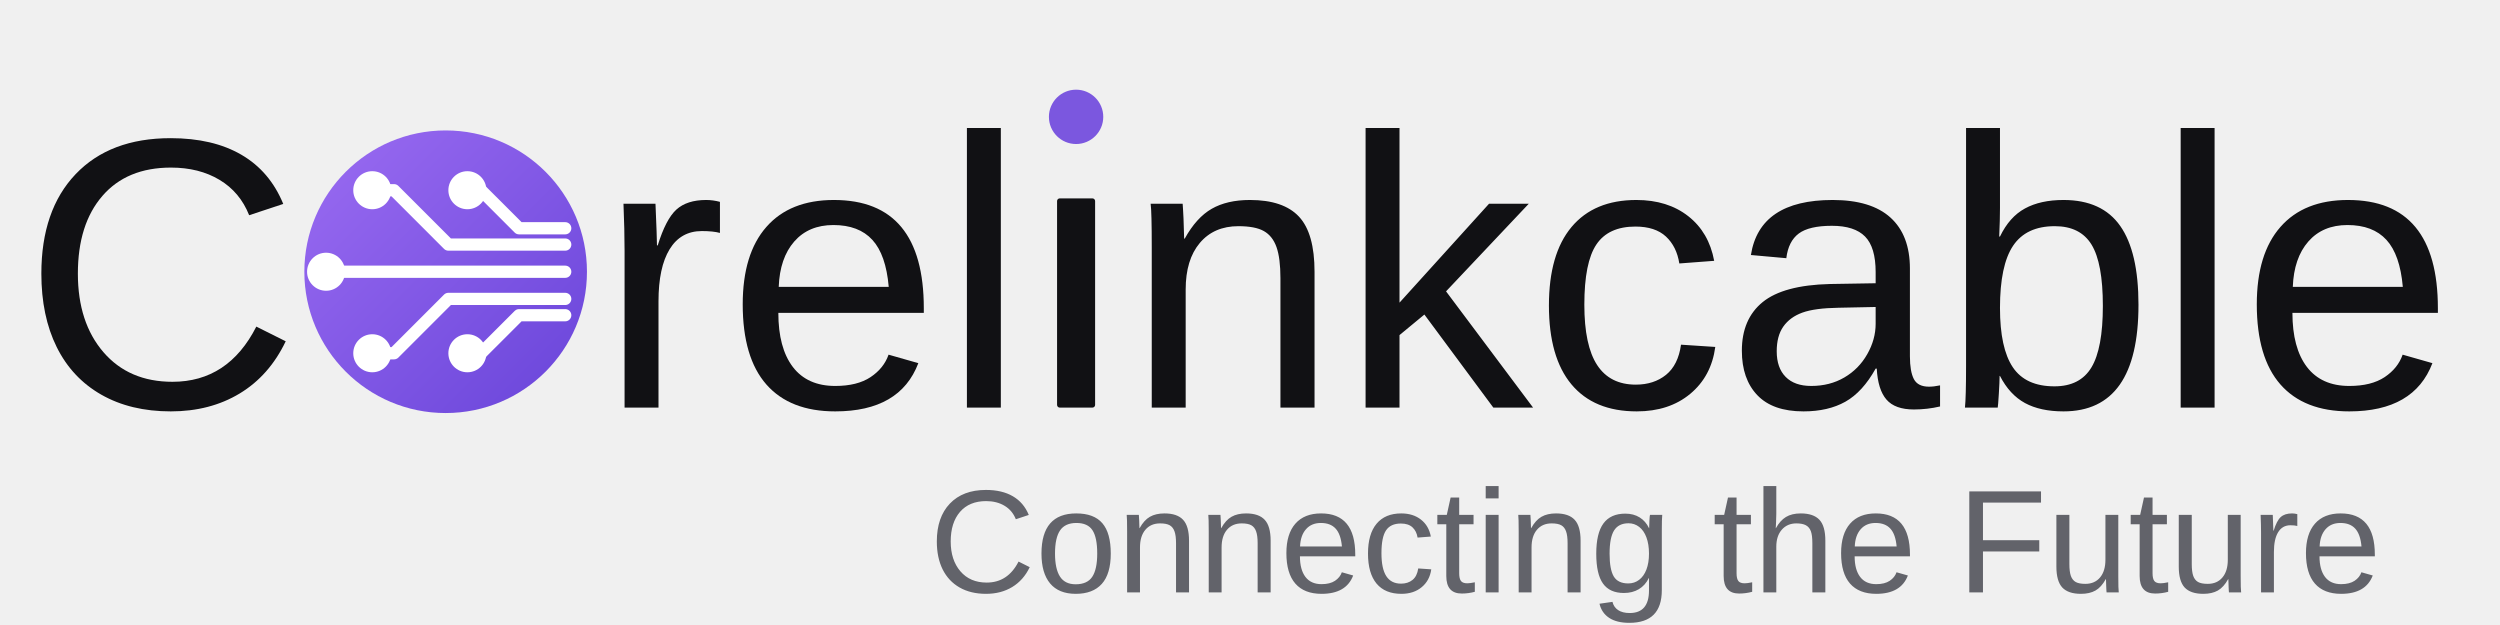
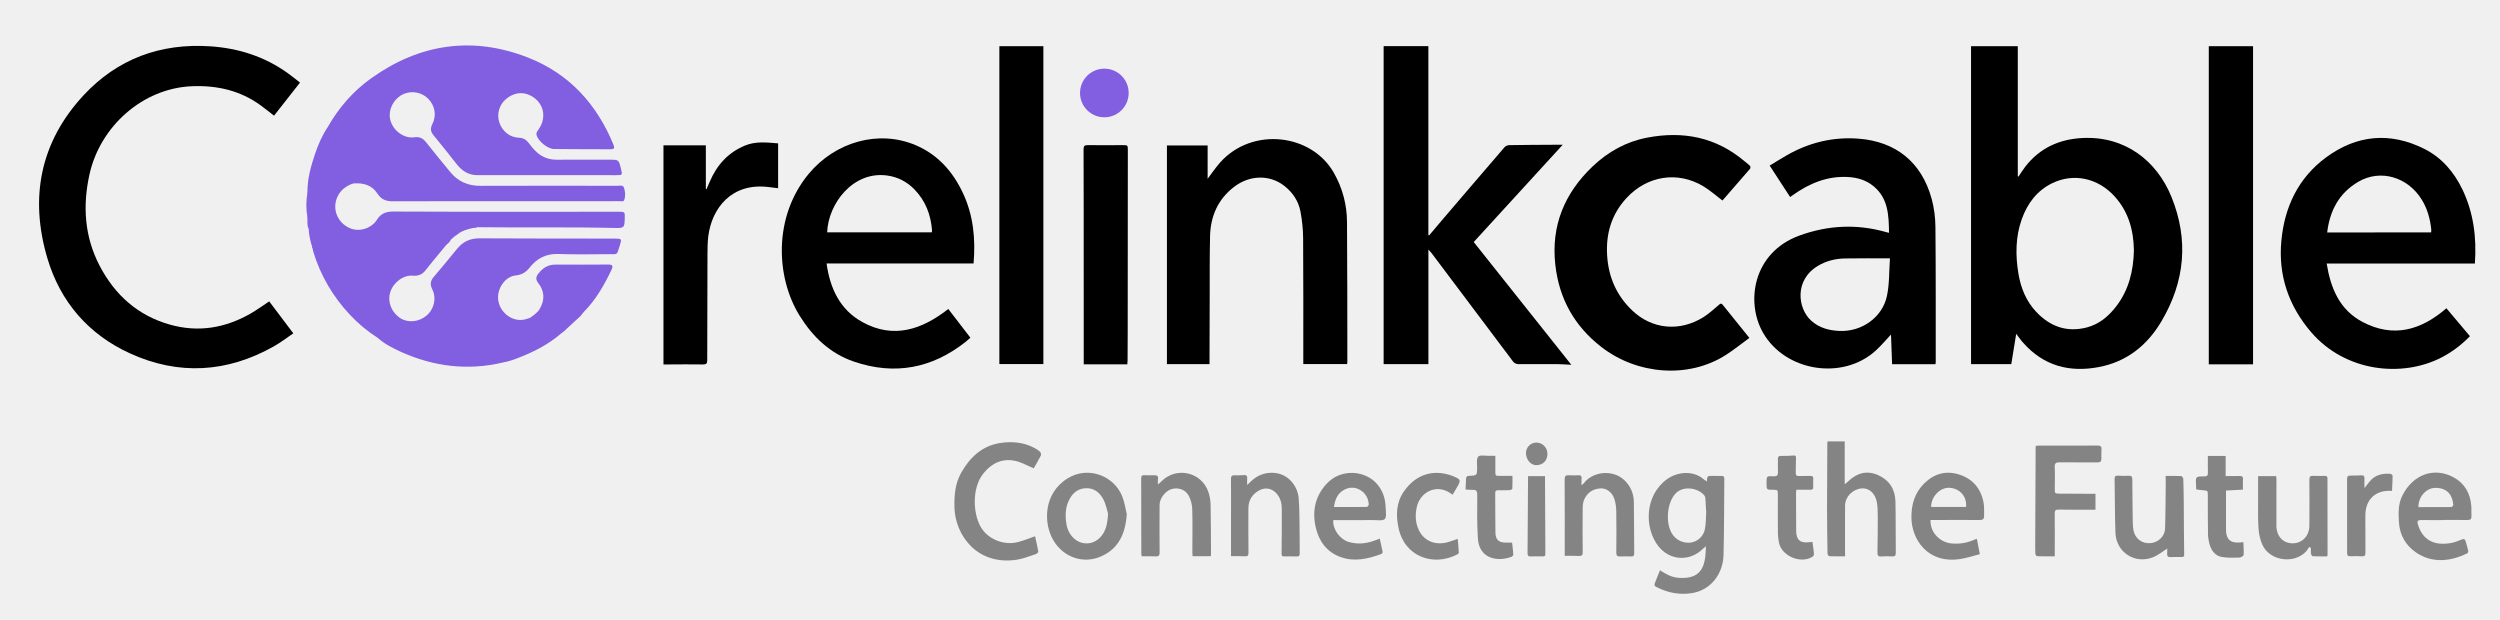
- <svg xmlns="http://www.w3.org/2000/svg" viewBox="0 0 920 230" role="img" aria-labelledby="title description">
-   <defs>
-     <linearGradient id="corelink-purple" x1="0" y1="0" x2="1" y2="1">
-       <stop offset="0" stop-color="#9b6cf2" />
-       <stop offset="1" stop-color="#6844d9" />
-     </linearGradient>
-   </defs>
-   <g fill="#111114" font-family="Arial, Helvetica, sans-serif" font-size="142" font-weight="400">
-     <text x="8" y="150">C</text>
-     <text x="220" y="150">rel</text>
-     <rect x="389" y="73" width="14" height="77" rx="1" />
-     <circle cx="396" cy="43" r="10" fill="#7b57df" />
-     <text x="414" y="150">nkcable</text>
+ <svg xmlns="http://www.w3.org/2000/svg" version="1.1" id="图层_1" x="0px" y="0px" viewBox="0 0 595.28 147.6" style="enable-background:new 0 0 595.28 147.6;" xml:space="preserve">
+   <style type="text/css">
+ 	.st0{fill:#848484;}
+ 	.st1{fill:#825EE0;}
+ </style>
+   <path d="M480.08,79.48c-0.4,2.46-0.78,4.83-1.17,7.23c-3.23,0-6.39,0-9.58,0c0-25.24,0-50.45,0-75.71c3.74,0,7.38,0,11.13,0  c0,10.35,0,20.68,0,31c0.06,0.01,0.11,0.02,0.17,0.04c0.53-0.78,1.03-1.6,1.61-2.35c3.45-4.46,8.12-6.56,13.65-6.83  c10.17-0.49,17.69,5.48,21.16,14.02c4.15,10.22,3.22,20.17-2.4,29.65c-3.4,5.74-8.25,9.6-14.89,10.87  c-6.99,1.34-13.12-0.28-17.98-5.74C481.18,81.01,480.69,80.27,480.08,79.48z M508.11,59.61c-0.08-4.77-1.26-9.15-4.59-12.84  c-3.91-4.33-9.69-5.64-14.82-3.17c-3.68,1.78-5.95,4.84-7.29,8.58c-1.51,4.22-1.52,8.59-0.8,12.97c0.57,3.43,1.84,6.57,4.26,9.13  c3.28,3.47,7.25,4.91,11.98,3.7c2.95-0.76,5.17-2.62,6.99-4.96C506.89,69.08,508,64.52,508.11,59.61z" />
+   <path d="M71.44,19.66c-2.12,2.7-4.13,5.26-6.19,7.88c-1.05-0.81-2.09-1.66-3.18-2.45c-4.87-3.55-10.39-4.79-16.32-4.56  c-11.77,0.46-21.91,9.56-24.44,20.98c-1.67,7.53-1.19,14.88,2.43,21.8c3.64,6.96,9.12,11.86,16.77,14  c6.72,1.89,13.11,0.8,19.13-2.63c1.52-0.87,2.94-1.92,4.46-2.92c1.85,2.45,3.74,4.95,5.74,7.61c-1.53,1.03-2.98,2.17-4.58,3.07  c-11.16,6.32-22.74,7-34.36,1.68c-9.85-4.51-16.55-12.27-19.62-22.63c-4.27-14.39-1.73-27.65,8.61-38.79  c8.06-8.68,18.31-12.47,30.2-11.67c6.76,0.46,12.97,2.45,18.49,6.43C69.55,18.17,70.48,18.93,71.44,19.66z" />
+   <path d="M340.31,56.03c0.98-1.16,1.96-2.33,2.95-3.49c4.99-5.83,9.97-11.67,14.98-17.48c0.24-0.28,0.73-0.5,1.11-0.5  c3.44-0.06,6.88-0.07,10.32-0.09c0.79,0,1.57,0,2.43,0c-7.07,7.73-14.12,15.42-21.19,23.16c7.69,9.68,15.38,19.35,23.24,29.23  c-1.39-0.07-2.49-0.16-3.59-0.16c-3.03-0.01-6.06,0.03-9.09,0c-0.39,0-0.91-0.25-1.15-0.56c-5.83-7.72-11.63-15.46-17.43-23.19  c-0.69-0.92-1.37-1.84-2.07-2.75c-0.17-0.22-0.37-0.41-0.7-0.77c0,9.23,0,18.23,0,27.28c-3.57,0-7.08,0-10.66,0  c0-25.27,0-50.46,0-75.72c3.54,0,7.05,0,10.65,0c0,15.03,0,30.01,0,44.99C340.18,56,340.25,56.02,340.31,56.03z" />
+   <path d="M450.27,79.66c-1.21,1.28-2.32,2.61-3.59,3.78c-7.87,7.21-21.52,5.05-26.85-4.16c-4.25-7.35-2.41-19.14,8.58-23.17  c6.85-2.51,13.81-2.84,20.85-0.8c0.14,0.04,0.28,0.06,0.54,0.12c-0.06-4.16-0.17-8.21-3.72-11.12c-1.69-1.39-3.7-2-5.85-2.15  c-5-0.33-9.32,1.45-13.31,4.28c-0.19,0.14-0.38,0.28-0.57,0.41c-0.02,0.02-0.06,0.01-0.12,0.03c-1.59-2.44-3.19-4.89-4.85-7.45  c1.29-0.78,2.64-1.63,4.03-2.43c5.32-3.06,11.06-4.45,17.16-3.98c8.73,0.67,14.97,5.48,17.39,14.36c0.59,2.16,0.87,4.46,0.89,6.7  c0.1,10.7,0.06,21.4,0.07,32.11c0,0.17-0.03,0.34-0.06,0.53c-3.44,0-6.83,0-10.33,0C450.46,84.34,450.37,82.01,450.27,79.66z   M450.02,61.52c-3.77,0-7.23-0.05-10.69,0.02c-2.28,0.04-4.47,0.57-6.47,1.77c-5.66,3.39-4.81,10.14-1.6,13.04  c1.91,1.72,4.21,2.34,6.72,2.45c5.28,0.24,10.22-3.18,11.32-8.32C449.91,67.63,449.8,64.64,450.02,61.52z" />
+   <path d="M589.3,62.75c-11.76,0-23.45,0-35.29,0c0.95,5.9,3.07,11.03,8.54,13.91c7.33,3.86,13.9,1.99,19.97-3.26  c1.83,2.18,3.69,4.39,5.6,6.65c-2.04,2.09-4.27,3.78-6.79,5.08c-9.38,4.83-22.85,3.43-30.97-5.98c-5.41-6.28-7.92-13.58-7.14-21.83  c0.75-8.04,4.03-14.96,10.63-19.83c7.29-5.38,15.24-6.14,23.41-2.04c4.14,2.08,7.04,5.47,9.07,9.66  C589,50.69,589.73,56.55,589.3,62.75z M578.88,55.34c0.01-0.28,0.06-0.51,0.03-0.73c-0.27-2.48-0.9-4.84-2.21-6.99  c-3.35-5.52-9.92-7.42-15.17-4.33c-4.59,2.69-6.78,6.89-7.4,12.06C562.39,55.34,570.61,55.34,578.88,55.34z" />
+   <path d="M225.8,73.57c1.74,2.26,3.47,4.51,5.26,6.84c-0.38,0.33-0.74,0.67-1.12,0.98c-8.03,6.35-16.94,8.02-26.62,4.71  c-5.68-1.94-9.82-5.91-12.94-10.96c-5.69-9.2-6.24-23.57,2.16-33.72c6.34-7.66,16.66-10.57,25.42-6.88  c5.38,2.27,8.96,6.35,11.37,11.53c2.45,5.25,2.98,10.83,2.49,16.67c-11.63,0-23.25,0-35,0c0.83,6,3.22,11.03,8.51,13.94  C212.79,80.8,219.55,78.46,225.8,73.57z M196.96,55.32c8.33,0,16.61,0,24.91,0c0.03-0.18,0.07-0.29,0.06-0.4  c-0.27-3.77-1.55-7.12-4.21-9.84c-1.77-1.82-3.95-2.94-6.49-3.29C203.09,40.68,197.19,48.55,196.96,55.32z" />
+   <path d="M320.76,86.69c-3.47,0-6.89,0-10.43,0c0-0.36,0-0.7,0-1.05c0-9.65,0.03-19.29-0.04-28.94c-0.02-2.13-0.24-4.29-0.64-6.38  c-0.48-2.46-1.84-4.5-3.84-6.06c-3.41-2.68-8.19-2.65-11.95,0.23c-3.83,2.92-5.61,6.97-5.73,11.7c-0.12,4.97-0.07,9.94-0.09,14.91  c-0.02,4.85-0.03,9.71-0.04,14.56c0,0.32,0,0.64,0,1.05c-3.41,0-6.75,0-10.14,0c0-17.33,0-34.67,0-52.08c3.23,0,6.41,0,9.69,0  c0,2.64,0,5.26,0,7.94c1.05-1.37,1.95-2.74,3.03-3.94c7.63-8.47,21.73-6.83,27.03,2.53c2.08,3.66,3.1,7.57,3.13,11.7  c0.09,11.09,0.06,22.18,0.08,33.26C320.83,86.29,320.79,86.46,320.76,86.69z" />
+   <path d="M410.12,47.73c-1.54-1.16-2.95-2.42-4.54-3.38c-6.12-3.67-13.37-2.51-18.27,2.78c-3.61,3.9-4.96,8.53-4.63,13.76  c0.33,5.08,2.22,9.44,5.91,12.98c4.74,4.56,11.36,5.21,17.08,1.61c1.3-0.82,2.44-1.91,3.63-2.9c0.31-0.26,0.55-0.45,0.87-0.04  c2.08,2.58,4.16,5.16,6.38,7.92c-1.84,1.34-3.62,2.78-5.53,4.01c-8.91,5.76-21.19,4.77-29.72-1.85  c-6.41-4.97-10.06-11.5-10.96-19.57c-1.04-9.34,2.2-17.07,8.9-23.44c3.67-3.49,7.98-5.89,12.99-6.84  c8.54-1.63,16.35-0.12,23.12,5.59c0.45,0.38,0.94,0.71,1.34,1.12c0.13,0.13,0.14,0.57,0.02,0.7c-2.12,2.47-4.26,4.93-6.41,7.38  C410.24,47.67,410.13,47.73,410.12,47.73z" />
+   <path d="M536.48,86.75c-3.56,0-7.02,0-10.54,0c0-25.24,0-50.46,0-75.75c3.51,0,7.02,0,10.54,0  C536.48,36.27,536.48,61.48,536.48,86.75z" />
+   <path d="M237.96,11c3.54,0,6.96,0,10.48,0c0,25.24,0,50.45,0,75.69c-3.55,0-7.03,0-10.48,0C237.96,61.43,237.96,36.25,237.96,11z" />
+   <path d="M157.98,86.79c0-17.48,0-34.81,0-52.19c3.4,0,6.73,0,10.09,0c0,3.5,0,6.94,0,10.39c0.05,0.02,0.1,0.04,0.15,0.06  c0.26-0.59,0.53-1.18,0.78-1.78c1.67-3.96,4.36-6.94,8.38-8.61c2.6-1.08,5.31-0.73,7.9-0.52c0,3.59,0,7.09,0,10.68  c-0.85-0.1-1.51-0.18-2.18-0.27c-8.98-1.15-13.61,5.14-14.44,11.65c-0.17,1.36-0.2,2.76-0.2,4.13c-0.04,8.47-0.06,16.93-0.06,25.4  c0,0.79-0.18,1.06-1.02,1.05c-2.79-0.05-5.59-0.01-8.38,0C158.69,86.79,158.38,86.79,157.98,86.79z" />
+   <path d="M258.05,86.75c0-0.74,0-1.41,0-2.07c0-11.64,0-23.29-0.01-34.93c0-4.73,0-9.47-0.03-14.2c-0.01-0.77,0.21-1,0.99-0.99  c2.76,0.04,5.53,0,8.29,0c1.25,0,1.26,0,1.26,1.21c-0.01,14.23-0.02,28.46-0.03,42.69c0,2.44-0.01,4.88-0.03,7.32  c0,0.31-0.04,0.63-0.06,0.97C264.98,86.75,261.61,86.75,258.05,86.75z" />
+   <path class="st0" d="M395.26,135.78c1.38,0.91,2.75,1.68,4.38,1.8c4.39,0.32,5.99-1.53,6.42-5.11c0.09-0.74,0.09-1.49,0.14-2.41  c-0.51,0.45-0.89,0.81-1.29,1.13c-3.17,2.56-7.46,2.1-10.01-1.11c-3.37-4.25-3.38-12.05,2.03-15.98c2.31-1.68,6.14-2.24,8.75,0.03  c0.21,0.18,0.46,0.31,0.74,0.51c0.1-1.34,0.1-1.34,1.44-1.33c0.68,0.01,1.35,0.04,2.03,0.01c0.55-0.02,0.69,0.2,0.69,0.73  c-0.07,6.06-0.02,12.12-0.19,18.17c-0.12,4.21-2.82,8.23-7.48,9c-2.97,0.49-5.84-0.07-8.53-1.46c-0.4-0.21-0.54-0.45-0.34-0.91  C394.45,137.84,394.83,136.84,395.26,135.78z M406.28,121.66c-0.01,0-0.03,0-0.04-0.01c-0.04-0.73-0.06-1.47-0.12-2.2  c-0.04-0.48,0.01-1.08-0.25-1.42c-1.43-1.87-5.22-2.56-7.07-0.33c-1.87,2.25-2.24,6.74-0.71,9.32c0.93,1.57,2.75,2.43,4.57,2.16  c1.6-0.24,3.03-1.54,3.33-3.32C406.22,124.49,406.19,123.06,406.28,121.66z" />
+   <path class="st0" d="M246.15,111.52c-1.5-0.63-2.84-1.41-4.29-1.75c-3.11-0.73-5.65,0.46-7.63,2.87  c-3.06,3.72-2.49,10.38-0.36,13.37c1.85,2.6,5.42,3.9,8.62,3.04c1.32-0.36,2.59-0.88,3.97-1.36c0.25,1.12,0.56,2.36,0.77,3.62  c0.03,0.18-0.34,0.55-0.59,0.63c-1.53,0.49-3.05,1.12-4.62,1.35c-9.54,1.38-14.55-6.05-14.75-12.33c-0.09-2.95,0.14-5.85,1.63-8.45  c2.09-3.64,4.95-6.37,9.28-7.03c2.8-0.42,5.58-0.19,8.14,1.19c0.49,0.26,0.97,0.57,1.36,0.96c0.17,0.17,0.26,0.64,0.15,0.86  C247.3,109.54,246.69,110.57,246.15,111.52z" />
+   <path class="st0" d="M439.34,132.47c-1.33,0-2.55,0.02-3.78-0.03c-0.15-0.01-0.41-0.42-0.41-0.65c-0.06-3.76-0.11-7.52-0.11-11.29  c0-5.05,0.04-10.11,0.07-15.16c0-0.05,0.04-0.11,0.08-0.23c1.31,0,2.64,0,4.06,0c0,3.33,0,6.66,0,10.2c0.36-0.3,0.62-0.49,0.85-0.71  c2.08-2.02,4.48-2.66,7.17-1.44c2.65,1.21,4,3.4,4.06,6.28c0.09,4.05,0.03,8.11,0.08,12.17c0.01,0.72-0.22,0.92-0.9,0.88  c-0.82-0.05-1.65-0.07-2.47,0.01c-0.89,0.09-1.02-0.32-1-1.07c0.06-2.85,0.09-5.7,0.08-8.55c0-1.08-0.03-2.18-0.21-3.25  c-0.37-2.18-1.9-3.51-3.66-3.33c-2.19,0.22-3.91,2.01-3.92,4.13c-0.02,3.64-0.01,7.29-0.01,10.93  C439.34,131.68,439.34,132,439.34,132.47z" />
+   <path class="st0" d="M581.97,123.84c-1.82,0-3.64,0.02-5.47-0.01c-0.77-0.01-1,0.24-0.78,1c1.09,3.73,3.86,5.19,7.87,4.47  c0.89-0.16,1.75-0.5,2.59-0.84c0.53-0.21,0.77-0.08,0.91,0.41c0.22,0.76,0.46,1.52,0.63,2.29c0.04,0.18-0.11,0.54-0.27,0.62  c-3.87,1.86-8.26,2.44-12.15-0.22c-2.48-1.69-3.91-4.16-4.09-7.26c-0.12-2.13-0.19-4.26,0.78-6.22c2.55-5.17,7.64-6.93,12.24-4.42  c2.68,1.46,4,3.87,4.22,6.89c0.06,0.76-0.02,1.53,0.03,2.29c0.06,0.81-0.31,1-1.05,0.98c-1.82-0.04-3.64-0.01-5.47-0.01  C581.97,123.82,581.97,123.83,581.97,123.84z M575.85,120.75c2.61,0,5.21,0.01,7.82-0.02c0.17,0,0.5-0.35,0.49-0.51  c-0.18-2.2-1.32-4.1-4.34-4.05C577.79,116.21,575.83,118.19,575.85,120.75z" />
+   <path class="st0" d="M498.96,117.56c0,1.3,0,2.49,0,3.81c-0.35,0-0.67,0-0.98,0c-2.59,0-5.17,0.02-7.76-0.03  c-0.8-0.02-0.98,0.24-0.97,1.01c0.04,3.06,0.02,6.11,0.01,9.17c0,0.29,0,0.57,0,0.95c-1.47,0-2.84,0.02-4.21-0.03  c-0.15-0.01-0.4-0.37-0.41-0.58c-0.05-0.94-0.03-1.88-0.03-2.82c0.03-7.52,0.06-15.05,0.1-22.57c0-0.08,0.04-0.17,0.07-0.31  c0.21-0.02,0.44-0.06,0.66-0.06c4.67,0,9.35,0.02,14.02-0.01c0.76-0.01,0.98,0.25,0.93,0.96c-0.05,0.7-0.03,1.41-0.02,2.12  c0.01,0.69-0.24,0.96-0.99,0.94c-3-0.04-6,0.01-8.99-0.02c-0.86-0.01-1.19,0.21-1.14,1.14c0.08,1.7,0.03,3.41,0.02,5.11  c0,1.17-0.01,1.19,1.21,1.2c2.5,0.02,5,0.03,7.49,0.04C498.27,117.56,498.56,117.56,498.96,117.56z" />
+   <path class="st0" d="M268.3,122.44c-0.33,4.75-1.99,8.1-5.88,9.94c-4.35,2.05-9.2,0.39-11.63-3.77c-2.35-4.02-2.39-11.13,3.46-14.73  c4.88-3,11.06-0.57,12.98,4.35C267.82,119.74,268.04,121.38,268.3,122.44z M263.84,122.3c-0.23-0.74-0.48-2.18-1.13-3.41  c-0.85-1.62-2.22-2.74-4.23-2.64c-1.95,0.1-3.18,1.27-3.97,2.91c-0.72,1.48-0.86,3.08-0.71,4.72c0.14,1.46,0.53,2.82,1.54,3.94  c1.83,2.05,4.79,2.1,6.66,0.1C263.29,126.54,263.71,124.82,263.84,122.3z" />
+   <path class="st0" d="M459.68,123.82c-0.16,2.82,2.13,5.31,5.01,5.58c1.79,0.17,3.51-0.09,5.17-0.78c0.24-0.1,0.48-0.19,0.85-0.35  c0.23,1.2,0.45,2.33,0.71,3.68c-1.57,0.4-3.07,0.91-4.61,1.15c-7.92,1.24-11.63-4.79-11.68-9.84c-0.03-3.17,0.8-5.96,3.12-8.22  c2.33-2.26,5.09-3.03,8.18-2.07c3.32,1.03,5.29,3.4,5.9,6.81c0.18,1,0.09,2.04,0.11,3.07c0.02,0.73-0.31,0.98-1.08,0.97  c-3.56-0.04-7.11-0.01-10.67,0C460.38,123.82,460.06,123.82,459.68,123.82z M468.13,120.71c0.28-2.49-1.51-4.47-4-4.56  c-2.21-0.09-4.34,2.15-4.3,4.56C462.58,120.71,465.32,120.71,468.13,120.71z" />
+   <path class="st0" d="M317.48,123.83c-0.21,2.16,1.54,4.56,3.62,5.2c2.28,0.69,4.47,0.38,6.63-0.47c0.22-0.08,0.43-0.17,0.8-0.31  c0.24,1.09,0.49,2.12,0.69,3.17c0.03,0.15-0.18,0.45-0.35,0.51c-3.14,1.14-6.34,1.9-9.63,0.72c-3.29-1.18-5.16-3.72-5.93-7.01  c-0.91-3.89-0.19-7.48,2.6-10.48c3.35-3.6,8.91-3.17,11.76-0.15c1.54,1.63,2.22,3.64,2.27,5.86c0.02,0.93,0.28,2.2-0.2,2.71  c-0.46,0.49-1.75,0.25-2.68,0.26c-2.82,0.02-5.65,0.01-8.47,0.01C318.24,123.83,317.89,123.83,317.48,123.83z M317.64,120.73  c2.71,0,5.28,0.01,7.85-0.03c0.15,0,0.45-0.44,0.43-0.65c-0.11-1.21-0.58-2.28-1.55-3.04c-1.27-0.99-2.74-1.15-4.14-0.48  C318.6,117.32,317.87,118.8,317.64,120.73z" />
+   <path class="st0" d="M275.72,115.36c0.43-0.38,0.67-0.57,0.88-0.79c3.54-3.52,9.48-2.19,11.12,2.55c0.34,0.98,0.52,2.06,0.54,3.1  c0.08,3.97,0.07,7.94,0.09,11.91c0,0.08-0.04,0.16-0.08,0.3c-1.39,0-2.79,0-4.3,0c-0.02-0.3-0.06-0.61-0.06-0.92  c0-3.41,0.08-6.83-0.02-10.23c-0.03-1.1-0.32-2.29-0.85-3.26c-0.8-1.48-2.51-2.01-4.05-1.57c-1.47,0.42-2.87,2.19-2.88,3.76  c-0.02,3.76-0.03,7.53,0.01,11.29c0.01,0.79-0.21,1.02-0.99,0.98c-1.08-0.06-2.16-0.02-3.29-0.02c-0.04-0.28-0.08-0.47-0.08-0.67  c-0.01-5.97-0.01-11.94-0.03-17.91c0-0.53,0.15-0.75,0.69-0.73c0.79,0.03,1.59,0.04,2.38,0.01c0.71-0.03,1.06,0.17,0.92,0.95  C275.67,114.43,275.72,114.76,275.72,115.36z" />
+   <path class="st0" d="M537.68,113.37c1.51,0,2.88,0,4.32,0c0.02,0.33,0.05,0.61,0.05,0.89c0,3.62,0,7.23-0.01,10.85  c-0.01,2.52,1.5,4.22,3.81,4.26c2.29,0.03,4.02-1.73,4.04-4.2c0.03-3.64,0.03-7.29,0-10.94c-0.01-0.75,0.23-0.97,0.95-0.93  c0.91,0.05,1.82,0.02,2.73,0.01c0.44-0.01,0.63,0.14,0.63,0.61c0,6.08,0.02,12.17,0.02,18.25c0,0.05-0.04,0.11-0.11,0.31  c-1.11,0-2.27,0.02-3.43-0.03c-0.15-0.01-0.37-0.38-0.41-0.61c-0.06-0.44-0.02-0.91-0.02-1.36c-0.13-0.08-0.27-0.17-0.4-0.25  c-0.22,0.33-0.41,0.69-0.67,0.99c-2.79,3.16-8.67,2.4-10.45-1.44c-0.54-1.17-0.84-2.51-0.94-3.8c-0.17-2.19-0.1-4.41-0.11-6.61  C537.67,117.41,537.68,115.44,537.68,113.37z" />
+   <path class="st0" d="M515.66,113.33c1.33,0,2.53-0.03,3.73,0.03c0.18,0.01,0.47,0.45,0.48,0.7c0.07,1.91,0.09,3.82,0.11,5.73  c0.03,4.08,0.04,8.17,0.1,12.25c0.01,0.51-0.19,0.6-0.61,0.59c-0.88-0.01-1.76-0.02-2.64,0.02c-0.64,0.03-0.84-0.25-0.8-0.84  c0.03-0.42,0.01-0.84,0.01-1.19c-1.16,0.73-2.16,1.57-3.3,2.04c-4.35,1.77-8.86-1.12-9.03-5.81c-0.15-4.26-0.12-8.52-0.2-12.78  c-0.01-0.61,0.18-0.85,0.8-0.81c0.85,0.05,1.71,0.07,2.56,0.03c0.65-0.03,0.86,0.19,0.86,0.85c0.01,3.44,0.06,6.88,0.11,10.31  c0.01,0.64,0.06,1.29,0.19,1.92c0.43,1.95,2.02,3.11,4,2.96c1.84-0.14,3.44-1.61,3.5-3.45c0.12-3.64,0.11-7.28,0.16-10.93  C515.66,114.46,515.66,113.97,515.66,113.33z" />
+   <path class="st0" d="M293.12,132.43c0-3.33,0-6.41,0-9.49c0-2.97,0.03-5.94-0.01-8.9c-0.01-0.67,0.21-0.89,0.85-0.87  c0.73,0.03,1.47,0.02,2.2-0.04c0.69-0.06,0.88,0.25,0.81,0.88c-0.04,0.4-0.01,0.81-0.01,1.47c0.42-0.39,0.69-0.66,0.97-0.92  c1.17-1.1,2.53-1.78,4.14-1.95c4.44-0.46,6.93,3.1,7.16,5.99c0.25,3.12,0.17,6.28,0.23,9.42c0.02,1.23-0.01,2.47,0.02,3.7  c0.02,0.55-0.13,0.8-0.73,0.78c-1-0.04-2-0.02-3-0.01c-0.43,0-0.59-0.11-0.59-0.61c0.05-3.55,0.05-7.11,0.05-10.66  c0-1.32-0.28-2.56-1.16-3.61c-1.06-1.28-2.64-1.66-4.11-0.9c-1.74,0.9-2.67,2.33-2.68,4.31c-0.01,3.53-0.03,7.05,0.02,10.58  c0.01,0.74-0.24,0.9-0.91,0.86C295.34,132.39,294.29,132.43,293.12,132.43z" />
+   <path class="st0" d="M372.58,132.35c0-6.17,0.02-12.16-0.02-18.16c-0.01-0.84,0.27-1.09,1.06-1.03c0.73,0.05,1.47,0.05,2.2,0  c0.66-0.05,0.82,0.25,0.77,0.83c-0.04,0.45-0.01,0.9-0.01,1.54c0.3-0.25,0.46-0.34,0.55-0.46c1.49-2.01,4.59-3.06,7.49-2.05  c2.54,0.89,4.37,3.5,4.42,6.43c0.07,4.09,0.04,8.17,0.09,12.26c0.01,0.66-0.24,0.81-0.82,0.79c-0.85-0.03-1.71-0.04-2.56,0  c-0.71,0.04-0.89-0.25-0.89-0.93c0.03-3.29,0.05-6.59-0.01-9.88c-0.02-0.98-0.15-2.01-0.47-2.93c-0.53-1.57-1.88-2.56-3.3-2.47  c-1.73,0.11-3.08,0.97-3.82,2.56c-0.28,0.59-0.39,1.3-0.4,1.96c-0.04,3.56-0.04,7.11,0,10.67c0.01,0.72-0.23,0.92-0.91,0.9  C374.9,132.32,373.82,132.35,372.58,132.35z" />
+   <path class="st0" d="M345.89,117.8c-0.23-0.15-0.47-0.31-0.71-0.47c-3.22-2.1-7-0.16-7.81,3.34c-0.45,1.96-0.37,3.91,0.57,5.75  c1.23,2.4,3.85,3.47,6.68,2.71c0.79-0.21,1.55-0.51,2.48-0.82c0.1,1.13,0.21,2.22,0.26,3.31c0.01,0.15-0.29,0.35-0.48,0.45  c-5.64,2.85-12.44,0.51-13.88-6.39c-0.63-3.05-0.56-5.98,1.26-8.63c3.11-4.53,7.71-5.42,12.12-3.51c1.39,0.6,1.44,0.89,0.72,2.19  C346.71,116.41,346.3,117.09,345.89,117.8z" />
+   <path class="st0" d="M522.95,116.54c-0.02-0.34-0.04-0.6-0.04-0.86c0.02-0.67-0.2-1.55,0.14-1.96c0.31-0.37,1.23-0.26,1.89-0.28  c0.61-0.02,0.81-0.26,0.79-0.86c-0.04-1.29-0.01-2.58-0.01-4.01c1.38,0,2.72,0,4.23,0c0,1.49,0,3.09,0,4.78  c1.22,0,2.27,0.02,3.32-0.01c0.59-0.02,0.86,0.16,0.81,0.81c-0.06,0.78-0.01,1.57-0.01,2.44c-1.36,0.07-2.67,0.14-4.03,0.21  c0,1.21,0,2.38,0,3.54c0,1.94-0.01,3.88,0,5.82c0.01,2.25,1.06,3.2,3.32,3.01c0.2-0.02,0.4-0.04,0.81-0.08  c0.04,1.04,0.14,2.06,0.06,3.05c-0.02,0.25-0.66,0.62-1.02,0.63c-1.42,0.03-2.88,0.1-4.26-0.17c-1.53-0.29-2.4-1.52-2.82-2.98  c-0.23-0.81-0.37-1.67-0.38-2.51c-0.05-3.03-0.04-6.05-0.04-9.08c0-1.21,0-1.2-1.17-1.3C524.03,116.7,523.54,116.62,522.95,116.54z" />
+   <path class="st0" d="M360.05,129.21c0.1,0.94,0.23,1.87,0.28,2.8c0.01,0.18-0.2,0.48-0.38,0.55c-3.09,1.21-7.72,0.7-8.05-4.35  c-0.22-3.45-0.16-6.93-0.15-10.4c0-0.89-0.24-1.23-1.12-1.17c-0.54,0.03-1.1-0.05-1.67-0.09c0.05-0.93,0.1-1.77,0.13-2.61  c0.02-0.51,0.3-0.61,0.75-0.63c1.88-0.09,1.86-0.11,1.88-1.97c0.01-0.9-0.21-2.09,0.26-2.61c0.42-0.46,1.65-0.17,2.53-0.2  c0.47-0.02,0.93,0,1.55,0c0,1.25,0,2.45,0,3.64c0,1.14,0,1.14,1.17,1.14c0.94,0,1.88,0,2.9,0c0,1.05,0.03,2.06-0.03,3.07  c-0.01,0.13-0.44,0.32-0.68,0.33c-0.88,0.04-1.76,0.04-2.64,0.02c-0.5-0.01-0.75,0.1-0.75,0.67c0.03,3.15,0,6.29,0.05,9.44  c0.03,1.68,0.81,2.37,2.49,2.36C359.03,129.21,359.49,129.21,360.05,129.21z" />
+   <path class="st0" d="M431.57,129.05c0.14,1.01,0.28,1.93,0.36,2.86c0.02,0.21-0.15,0.52-0.33,0.64c-2.77,1.79-7.36-0.11-8.01-3.34  c-0.15-0.74-0.24-1.51-0.25-2.26c-0.03-3.03-0.01-6.05-0.01-9.08c0-1.24-0.01-1.24-1.2-1.25c-1.49-0.01-1.49-0.01-1.5-1.53  c-0.01-1.72-0.01-1.77,1.68-1.68c0.85,0.04,1.08-0.27,1.04-1.06c-0.05-1.03,0.02-2.06-0.01-3.08c-0.01-0.54,0.19-0.72,0.72-0.71  c0.97,0.01,1.94-0.01,2.91-0.09c0.57-0.05,0.71,0.11,0.68,0.67c-0.06,1.14-0.03,2.29-0.06,3.44c-0.01,0.55,0.18,0.8,0.77,0.77  c0.91-0.04,1.82,0,2.73-0.03c0.5-0.02,0.69,0.17,0.67,0.66c-0.03,0.65-0.03,1.29,0,1.94c0.03,0.56-0.22,0.71-0.73,0.7  c-1.08-0.03-2.16-0.01-3.3-0.01c-0.03,0.32-0.07,0.54-0.07,0.77c0.01,3,0.02,5.99,0.03,8.99c0.01,2.2,0.96,3.02,3.15,2.73  C431.05,129.06,431.25,129.06,431.57,129.05z" />
+   <path class="st0" d="M563.01,116.21c0.48-0.61,0.82-1.03,1.15-1.46c1.29-1.65,3.05-2.08,5.02-1.93c0.2,0.01,0.53,0.32,0.53,0.49  c-0.01,1.19-0.09,2.39-0.14,3.58c-3.88-0.29-6.33,1.99-6.35,5.83c-0.01,2.97-0.01,5.94,0.02,8.9c0.01,0.67-0.22,0.88-0.86,0.84  c-0.91-0.05-1.82-0.04-2.73-0.01c-0.55,0.02-0.77-0.15-0.77-0.75c0.02-5.88,0.01-11.75-0.01-17.63c0-0.61,0.18-0.84,0.79-0.83  c0.85,0.02,1.7-0.01,2.55-0.06c0.64-0.04,0.83,0.23,0.8,0.83C562.98,114.66,563.01,115.33,563.01,116.21z" />
+   <path class="st0" d="M363.85,113.38c1.36,0,2.64,0,4.04,0c0,0.35,0,0.66,0,0.97c0.02,5.85,0.03,11.69,0.08,17.54  c0,0.52-0.18,0.6-0.6,0.59c-0.97-0.01-1.94-0.03-2.91,0.01c-0.6,0.02-0.73-0.21-0.73-0.77c0.05-5.73,0.08-11.46,0.11-17.19  C363.85,114.17,363.85,113.82,363.85,113.38z" />
+   <path class="st0" d="M368.46,108.07c0,1.63-1.1,2.72-2.71,2.69c-1.29-0.02-2.4-1.37-2.4-2.89c0.01-1.36,1.11-2.48,2.45-2.49  C367.27,105.36,368.47,106.57,368.46,108.07z" />
+   <circle class="st1" cx="262.96" cy="22.14" r="5.79" />
+   <g>
+     <path class="st1" d="M77.99,30.33c2.65-4.66,6.09-8.64,10.46-11.74c11.56-8.22,24.12-10.04,37.33-4.86   c9.74,3.82,16.34,11.07,20.3,20.74c0.31,0.75,0.17,1.07-0.67,1.07c-4.5-0.02-9,0-13.5-0.06c-1.5-0.02-3.65-1.8-4.12-3.2   c-0.21-0.61,0.12-1,0.44-1.45c2.05-2.89,1.25-6.39-1.81-8.03c-1.97-1.06-4.13-0.76-5.97,0.81c-1.57,1.34-2.2,3.54-1.57,5.51   c0.67,2.1,2.48,3.6,4.65,3.67c1.06,0.04,1.79,0.48,2.39,1.29c0.84,1.13,1.73,2.22,2.95,2.96c1.12,0.68,2.32,1,3.65,0.99   c4.21-0.03,8.42-0.01,12.63-0.01c2.16,0,2.16,0,2.69,2.08c0.4,1.6,0.4,1.61-1.18,1.61c-11.02,0-22.04,0-33.06-0.01   c-2.07,0-3.6-1.03-4.84-2.59c-1.82-2.29-3.61-4.61-5.49-6.86c-0.74-0.88-0.86-1.63-0.33-2.68c1.06-2.1,0.63-4.42-0.98-6.06   c-1.49-1.52-3.84-1.98-5.83-1.14c-1.96,0.82-3.37,2.98-3.34,5.1c0.04,2.96,2.96,5.63,5.88,5.22c1.26-0.18,2.05,0.27,2.77,1.16   c1.94,2.41,3.86,4.84,5.85,7.21c1.83,2.18,4.19,3.2,7.08,3.19c10.9-0.04,21.79-0.02,32.69-0.01c0.53,0,1.27-0.26,1.52,0.47   c0.32,0.95,0.38,1.98,0.06,2.92c-0.16,0.45-0.81,0.27-1.25,0.27c-7.31,0.01-14.61,0.01-21.92,0.01c-10.65,0-21.3-0.02-31.95,0.02   c-1.58,0.01-2.76-0.44-3.65-1.83c-1.33-2.08-3.4-2.59-5.72-2.42c-1.37,0.03-2.25-1-3.33-1.58c-0.66-0.36-0.58-1.21,0.06-1.63   c0.68-0.44,1.41-0.63,2.23-0.4c0.66,0.18,0.98-0.04,0.64-0.77c-0.07-0.15,0.03,0.02-0.06-0.11c-0.91-1.31-0.67-2.64-0.02-3.94   c0.31-0.62,0.41-1.15-0.15-1.66c-0.56-0.52-1.2-0.69-1.94-0.47c-1.93,0.57-2.18,0.46-3.3-1.01C77.83,31.51,78.1,30.91,77.99,30.33z   " />
+     <path class="st1" d="M77.99,30.33c0.19,0.36,0.37,0.73,0.57,1.09c0.82,1.42,1.29,1.57,2.83,1.05c1.03-0.35,1.95-0.13,2.67,0.72   c0.24,0.28,0.44,0.62,0.74,0.82c0.73,0.47,0.73,0.69-0.09,1.11c-1.06,0.55-1.19,2.49-0.39,3.93c0.32,0.58,1.15,1.15,0.58,1.83   c-0.49,0.58-1.21-0.14-1.83-0.18c-0.33-0.02-0.66-0.15-0.97-0.1c-0.43,0.07-1.03,0.16-1.14,0.6c-0.13,0.54,0.54,0.47,0.84,0.69   c0.78,0.58,1.55,1.17,2.33,1.76c-1.67,0.62-3.04,1.53-3.81,3.26c-1.25,2.82-0.03,5.97,2.76,7.32c2.66,1.29,5.59-0.13,6.64-1.86   c0.94-1.55,2.23-2.01,3.93-2c11.18,0.05,22.36,0.06,33.54,0.07c6.68,0,13.37-0.02,20.05-0.03c1.55,0,1.58,0.03,1.52,1.61   c-0.07,2.21-0.15,2.31-2.35,2.26c-10.93-0.25-21.86-0.05-32.78-0.18c-0.55,0.25-1.01,0.11-1.48-0.24   c-1.62-1.19-3.56-0.93-4.81,0.62c-0.54,0.67-1.69,0.9-2.62,0.51c-0.26-0.11-0.52-0.26-0.76-0.4c-2.32-1.38-4.22-0.11-6.13,0.99   c-0.41,0.23-0.59,0.67-0.69,1.13c-0.38,1.88-2.07,2.52-3.58,0.95c-1.12-1.17-2.26-1.37-3.68-0.99c-0.89,0.24-1.78,0.25-2.7,0.21   c-1.81-0.09-2.56,1.15-1.73,2.76c0.36,0.7,0.76,1.38,1.35,1.91c0.9,0.81,1.64,0.58,1.97-0.59c0.33-1.15,0.87-1.58,2.07-1.45   c0.87,0.1,1.68,0.13,2.54-0.17c0.81-0.28,1.52-0.01,2.01,0.78c0.3,0.49,0.58,1,0.87,1.5c1.28,2.17,3.21,2.48,5.09,0.82   c0.52-0.45,1-0.56,1.43,0.11c-0.46,0.58-0.95,1.14-1.39,1.73c-0.78,1.04-1.71,1.47-3.09,1.36c-2.32-0.19-4.69,1.67-5.39,3.98   c-0.69,2.26,0.29,4.74,2.4,6.13c1.81,1.18,4.41,0.94,6.22-0.57c1.82-1.52,2.47-4.13,1.4-6.28c-0.58-1.18-0.45-2.05,0.39-3.02   c1.89-2.18,3.7-4.43,5.54-6.66c1.37-1.66,3.07-2.48,5.28-2.47c10.73,0.06,21.46,0.05,32.18,0.06c1.73,0,1.78,0.04,1.23,1.74   c-0.74,2.32-0.4,1.96-2.68,1.97c-3.96,0.02-7.93,0.1-11.88-0.04c-2.92-0.11-5.11,1.01-6.86,3.21c-0.85,1.07-1.79,1.74-3.28,1.88   c-2.71,0.26-4.72,3.42-4.17,6.19c0.6,2.97,3.6,5,6.35,4.29c0.4-0.1,0.79-0.25,1.18-0.37c0.78,0.38,0.88,0.83,0.34,1.55   c-1.33,1.77-4.59,2.09-6.1,0.46c-0.56-0.6-1-0.58-1.59-0.38c-1.21,0.41-2.37,0.75-3.72,0.39c-1.13-0.29-1.56,0.89-2.15,1.58   c-0.48,0.55-0.1,1.07,0.22,1.57c0.47,0.73,0.86,1.54,1.78,1.8c0.42,0.12,0.97,0.41,1.27,0.01c0.29-0.39,0.17-0.95-0.2-1.36   c-0.14-0.15-0.28-0.31-0.36-0.5c-0.22-0.55-0.17-1.07,0.29-1.47c1.01-0.87,4.03-1.01,5.16-0.26c0.7,0.47,0.71,1.46,0.01,1.99   c-0.2,0.15-0.45,0.21-0.65,0.36c-0.19,0.14-0.43,0.25-0.46,0.52c1.34-0.11,2.68,0,4.03-0.35c1.89-0.49,3.54-1.51,5.31-2.26   c1.24-0.52,2.54-0.22,3.76-0.61c0.27-0.09,0.62,0.22,0.48,0.66c-2.98,2.59-6.43,4.37-10.08,5.78c-1.22,0.47-2.45,0.94-3.76,1.13   c-0.15-0.28-0.45-0.45-0.69-0.43c-2.41,0.22-4.69-1.1-7.15-0.51c-0.94,0.22-1.42-0.55-1.14-1.5c0.43-1.45,0.21-1.94-1.19-2.4   c-0.64-0.21-1.05-0.62-1.32-1.2c-0.29-0.64-0.57-1.36-1.4-1.4c-0.86-0.03-0.98,0.76-1.24,1.34c-0.37,0.79-0.9,1.09-1.79,0.82   c-0.93-0.28-1.19-0.01-1.1,0.96c0.03,0.33,0.14,0.65,0.18,0.97c0.21,1.53-0.82,2.61-2.27,2.14c-2.9-0.94-5.91-1.73-8.25-3.9   c-0.73-0.67-1.62-0.92-2.61-0.81c-2.4-1.54-4.57-3.36-6.51-5.43c-4.03-4.31-6.96-9.28-8.69-14.93c-0.08-0.27-0.13-0.56-0.19-0.84   c-0.13-0.35-0.12-0.66,0.28-0.82c0.35-0.14,0.64,0.01,0.9,0.24c0.73,0.65,1.18,1.48,1.55,2.36c0.26,0.61,0.5,1.22,0.73,1.84   c0.13,0.36,0.32,0.71,0.79,0.64c0.47-0.07,0.78-0.44,0.73-0.87c-0.17-1.68,0.26-3.28,0.56-4.89c0.09-0.48-0.22-0.76-0.58-1   c-0.62-0.41-1.31-0.72-1.91-1.14c-1.08-0.75-1.04-1.73,0.06-2.46c1.62-1.06,1.7-1.66,0.44-3.13c-0.19-0.22-0.38-0.43-0.52-0.69   c-0.18-0.33-0.1-0.94-0.7-0.84c-0.43,0.07-0.4,0.57-0.53,0.9c-0.47,1.22-1.04,2.34-0.61,3.79c0.32,1.08-1.08,1.82-2.15,1.27   c-0.42-0.77-0.21-1.61-0.27-2.41c-0.17-2.11-0.17-4.21,0-6.32c0-3.11,0.84-6.07,1.81-8.98C75.77,34.43,76.69,32.28,77.99,30.33z" />
+     <path class="st1" d="M133.66,79.36c-1.03-0.48-2.06-0.08-3.02,0.17c-1.22,0.31-2.44,0.81-3.51,1.47c-1.86,1.14-3.84,1.55-5.97,1.47   c-0.71-0.03-1.29,0.2-1.77,0.71c-0.2,0.22-0.45,0.43-0.73,0.13c-0.26-0.28-0.07-0.52,0.12-0.76c0.58-0.75,0.86-1.77,1.99-2.03   c0.43-0.1,0.66-0.68,0.1-0.92c-1.45-0.62-2.94-0.65-4.35,0.13c-0.59,0.33-0.41,0.77,0.08,1.03c0.49,0.26,1.07,0.38,0.6,1.13   c-0.14,0.22-0.01,0.39,0.21,0.48c0.28,0.12,0.55,0.27,0.43,0.63c-0.13,0.41-0.5,0.57-0.88,0.55c-1.67-0.06-3.14-0.14-4.03-2   c-0.16-0.33-0.41-0.61-0.64-0.9c-0.24-0.3-0.4-0.62-0.36-1.02c0.13-1.17,2.49-2.86,3.63-2.6c1.65,0.37,3.14,0.21,4.15-1.37   c0.14-0.23,0.35-0.37,0.62-0.29c0.34,0.09,0.42,0.38,0.41,0.68c-0.01,0.56-0.26,1.29,0.51,1.46c1.01,0.21,1.9,1.37,3.09,0.42   c0.41-0.33,0.95-0.51,1.39-0.81c0.51-0.35,0.86-0.79,0.5-1.46c0.83-0.61,1.7-1.14,2.26-2.06c1.29-2.16,1.19-4.27-0.34-6.23   c-0.65-0.83-0.54-1.46,0.03-2.2c1.04-1.36,2.33-2.17,4.09-2.17c4.17,0.01,8.34,0.03,12.5-0.01c1.12-0.01,1.27,0.33,0.82,1.28   c-1.71,3.59-3.65,7.01-6.47,9.89c-0.48,0.49-0.81,1.14-1.4,1.55c-1.75,0.45-2.81,1.64-3.5,3.24   C134.04,79.08,133.85,79.22,133.66,79.36z" />
+     <path class="st1" d="M102.78,62.54c-0.42-0.01-0.78,0.08-1.12,0.4c-1.98,1.82-4.72,1.31-5.97-1.09c-0.21-0.4-0.43-0.8-0.66-1.19   c-0.47-0.83-1.11-1.08-1.95-0.54c-0.53,0.34-1.04,0.33-1.64,0.14c-1.48-0.47-1.95-0.11-1.94,1.43c0,0.43-0.12,0.69-0.5,0.89   c-0.89,0.47-2.31,0.15-2.87-0.69c-0.46-0.69-0.89-1.39-1.32-2.09c-0.52-0.84-0.58-1.71-0.08-2.58c0.5-0.86,1.37-1.16,2.23-1.03   c1.14,0.17,2.2-0.04,3.3-0.24c1.37-0.25,2.7-0.27,3.62,1.15c0.36,0.55,1.05,0.86,1.73,0.72c0.71-0.14,0.9-0.8,0.96-1.44   c0.1-0.97,0.48-1.6,1.57-1.69c0.42-0.04,0.84-0.34,1.21-0.59c1.83-1.21,3.61-0.77,5.37,0.14c1.12,0.58,1.74,0.45,2.33-0.64   c0.51-0.93,1.25-1.24,2.26-1.08c0.4,0.06,0.84,0.12,1.22,0.02c0.95-0.25,1.62-0.01,1.99,0.93c0.2,0.5,0.61,0.63,1.1,0.64   c-1.38,0.23-2.75,0.51-4,1.21c-0.7,0.03-1.24,0.3-1.45,1.03c-0.27,0.24-0.55,0.48-0.82,0.72c-0.36,0.22-0.77,0.08-1.17,0.12   c-0.01,0.43,0.22,0.81,0.02,1.2C105.07,59.76,103.92,61.15,102.78,62.54z" />
+     <path class="st1" d="M89.83,80.34c0.78-0.67,2.02-0.77,2.74,0.04c2.13,2.38,5.12,2.97,7.89,4.03c1.36,0.52,2.13-0.27,1.83-1.72   c-0.1-0.48-0.27-0.97-0.27-1.45c-0.01-1.24,0.81-1.72,1.82-1.04c0.77,0.52,1.12,0.26,1.36-0.48c0.25-0.77,0.33-1.71,1.44-1.73   c1.17-0.02,1.78,0.72,2.15,1.73c0.22,0.62,0.54,0.99,1.31,1.08c1.37,0.17,2.18,2.08,1.46,3.21c-0.11,0.17-0.3,0.31-0.21,0.54   c0.12,0.28,0.4,0.31,0.63,0.25c2.39-0.64,4.64,0.39,6.95,0.59c0.52,0.05,1,0.2,0.88,0.91c-8.35,2-16.42,1.01-24.2-2.45   C93.57,82.9,91.51,81.91,89.83,80.34z" />
+     <path class="st1" d="M73.48,54.35c1.05-0.33,2.07-0.66,1.24-2.12c-0.21-0.38,0.02-0.81,0.15-1.2c0.34-0.97,0.82-1.89,1-2.92   c0.09-0.52,0.39-0.93,1.01-0.89c0.64,0.04,0.98,0.44,1.03,1.04c0.06,0.67,0.41,1.13,0.85,1.6c1.32,1.41,1.13,2.58-0.57,3.59   c-1.16,0.69-1.17,1.1-0.01,1.75c0.93,0.52,2.24,0.78,2.74,1.56c0.48,0.74-0.64,1.79-0.7,2.82c-0.05,0.94-0.26,1.86-0.1,2.82   c0.16,0.98-1.13,2.26-2.07,2.14c-0.54-0.07-0.51-0.57-0.61-0.95c-0.39-1.53-0.93-3-1.91-4.26c-0.25-0.32-0.58-1.02-1.09-0.19   C73.93,57.58,73.55,56,73.48,54.35z" />
+     <path class="st1" d="M134.23,78.94c-0.22-1.8,1.4-3.3,3.5-3.24C136.56,76.77,135.4,77.86,134.23,78.94z" />
+     <path class="st1" d="M106.21,58.37c-0.21-0.32-0.54-0.48-0.86-0.66c-0.37-0.21-0.71-0.52-0.47-0.98c0.25-0.5,0.73-0.68,1.24-0.45   c0.44,0.2,0.83,0.51,1.24,0.78C107.13,57.62,106.66,57.98,106.21,58.37z" />
+     <path class="st1" d="M73.22,45.62c0,2.11,0,4.21,0,6.32C72.85,49.83,72.88,47.72,73.22,45.62z" />
+     <path class="st1" d="M108.18,56.34c-0.1-0.91,0.32-1.2,1.45-1.03C109.15,55.65,108.66,56,108.18,56.34z" />
+     <path class="st1" d="M79.13,43.27c0.7,0.17,1.24,0.55,1.25,1.38c0.01,0.57-0.24,0.98-0.85,0.95c-1-0.04-1.09-0.81-1.14-1.57   C78.36,43.56,78.57,43.26,79.13,43.27z" />
+     <path class="st1" d="M80.05,52.79c0.61,0.4,1.11,0.96,1.23,1.7c0.09,0.51-0.26,1.06-0.84,0.99c-0.99-0.12-0.91-1.01-0.98-1.72   C79.41,53.36,79.43,52.91,80.05,52.79z" />
+     <path class="st1" d="M78,44.9c-0.04,0.41-0.27,0.61-0.63,0.64c-0.33,0.03-0.54-0.17-0.54-0.5c0-0.33,0.23-0.5,0.54-0.53   C77.69,44.49,77.92,44.61,78,44.9z" />
+     <path class="st1" d="M139.04,70.87c-0.29,0.75-0.54,1.64-0.98,2.41c-0.38,0.67-0.96,1.09-1.86,0.58c-1.15-0.66-2.03-0.17-2.26,1.19   c-0.1,0.57-0.12,1.15-0.24,1.71c-0.36,1.68-2.04,2.33-3.4,1.32c-0.4-0.3-0.76-0.62-1.28-0.69c-0.95-0.14-0.96-0.92-0.98-1.61   c-0.02-0.71,0.55-0.82,1.12-0.87c0.91-0.09,1.61-0.63,2.26-1.18c0.86-0.73,0.81-1.68,0.28-2.58c-0.43-0.73-0.47-1.28,0.1-2   c0.59-0.74,0.49-2.05,1.99-1.93c1.74,0.13,3.36,0.48,4.51,1.92C138.68,69.61,139.17,70.05,139.04,70.87z" />
+     <path class="st1" d="M102.02,55.51c-0.05,0.15-0.08,0.37-0.18,0.54c-0.6,1.07-0.77,1.89,0.73,2.42c0.83,0.3,0.81,1.43,0.05,2.21   c-0.63,0.65-1.33,1.25-2.08,1.75c-1.16,0.78-2.38,0.55-3.35-0.68c-0.79-1.01-0.11-2,0.46-2.81c0.44-0.61,0.9-0.99,0.31-1.78   c-0.41-0.54,0.01-1.06,0.49-1.33c0.82-0.46,1.68-0.88,2.56-1.23C101.73,54.32,102.12,54.69,102.02,55.51z" />
  </g>
-   <g>
-     <circle cx="164" cy="100" r="52" fill="url(#corelink-purple)" />
-     <g fill="none" stroke="#fff" stroke-linecap="round" stroke-linejoin="round" stroke-width="4.5">
-       <path d="M120 100h88" />
-       <path d="M137 70h8l20 20h43" />
-       <path d="M172 70h5l14 14h17" />
-       <path d="M137 130h8l20-20h43" />
-       <path d="M172 130h5l14-14h17" />
-     </g>
-     <g fill="#fff">
-       <circle cx="120" cy="100" r="7" />
-       <circle cx="137" cy="70" r="7" />
-       <circle cx="172" cy="70" r="7" />
-       <circle cx="137" cy="130" r="7" />
-       <circle cx="172" cy="130" r="7" />
-     </g>
-   </g>
-   <text x="342" y="218" fill="#62636a" font-family="Arial, Helvetica, sans-serif" font-size="54" font-weight="400">Connecting the Future</text>
</svg>
